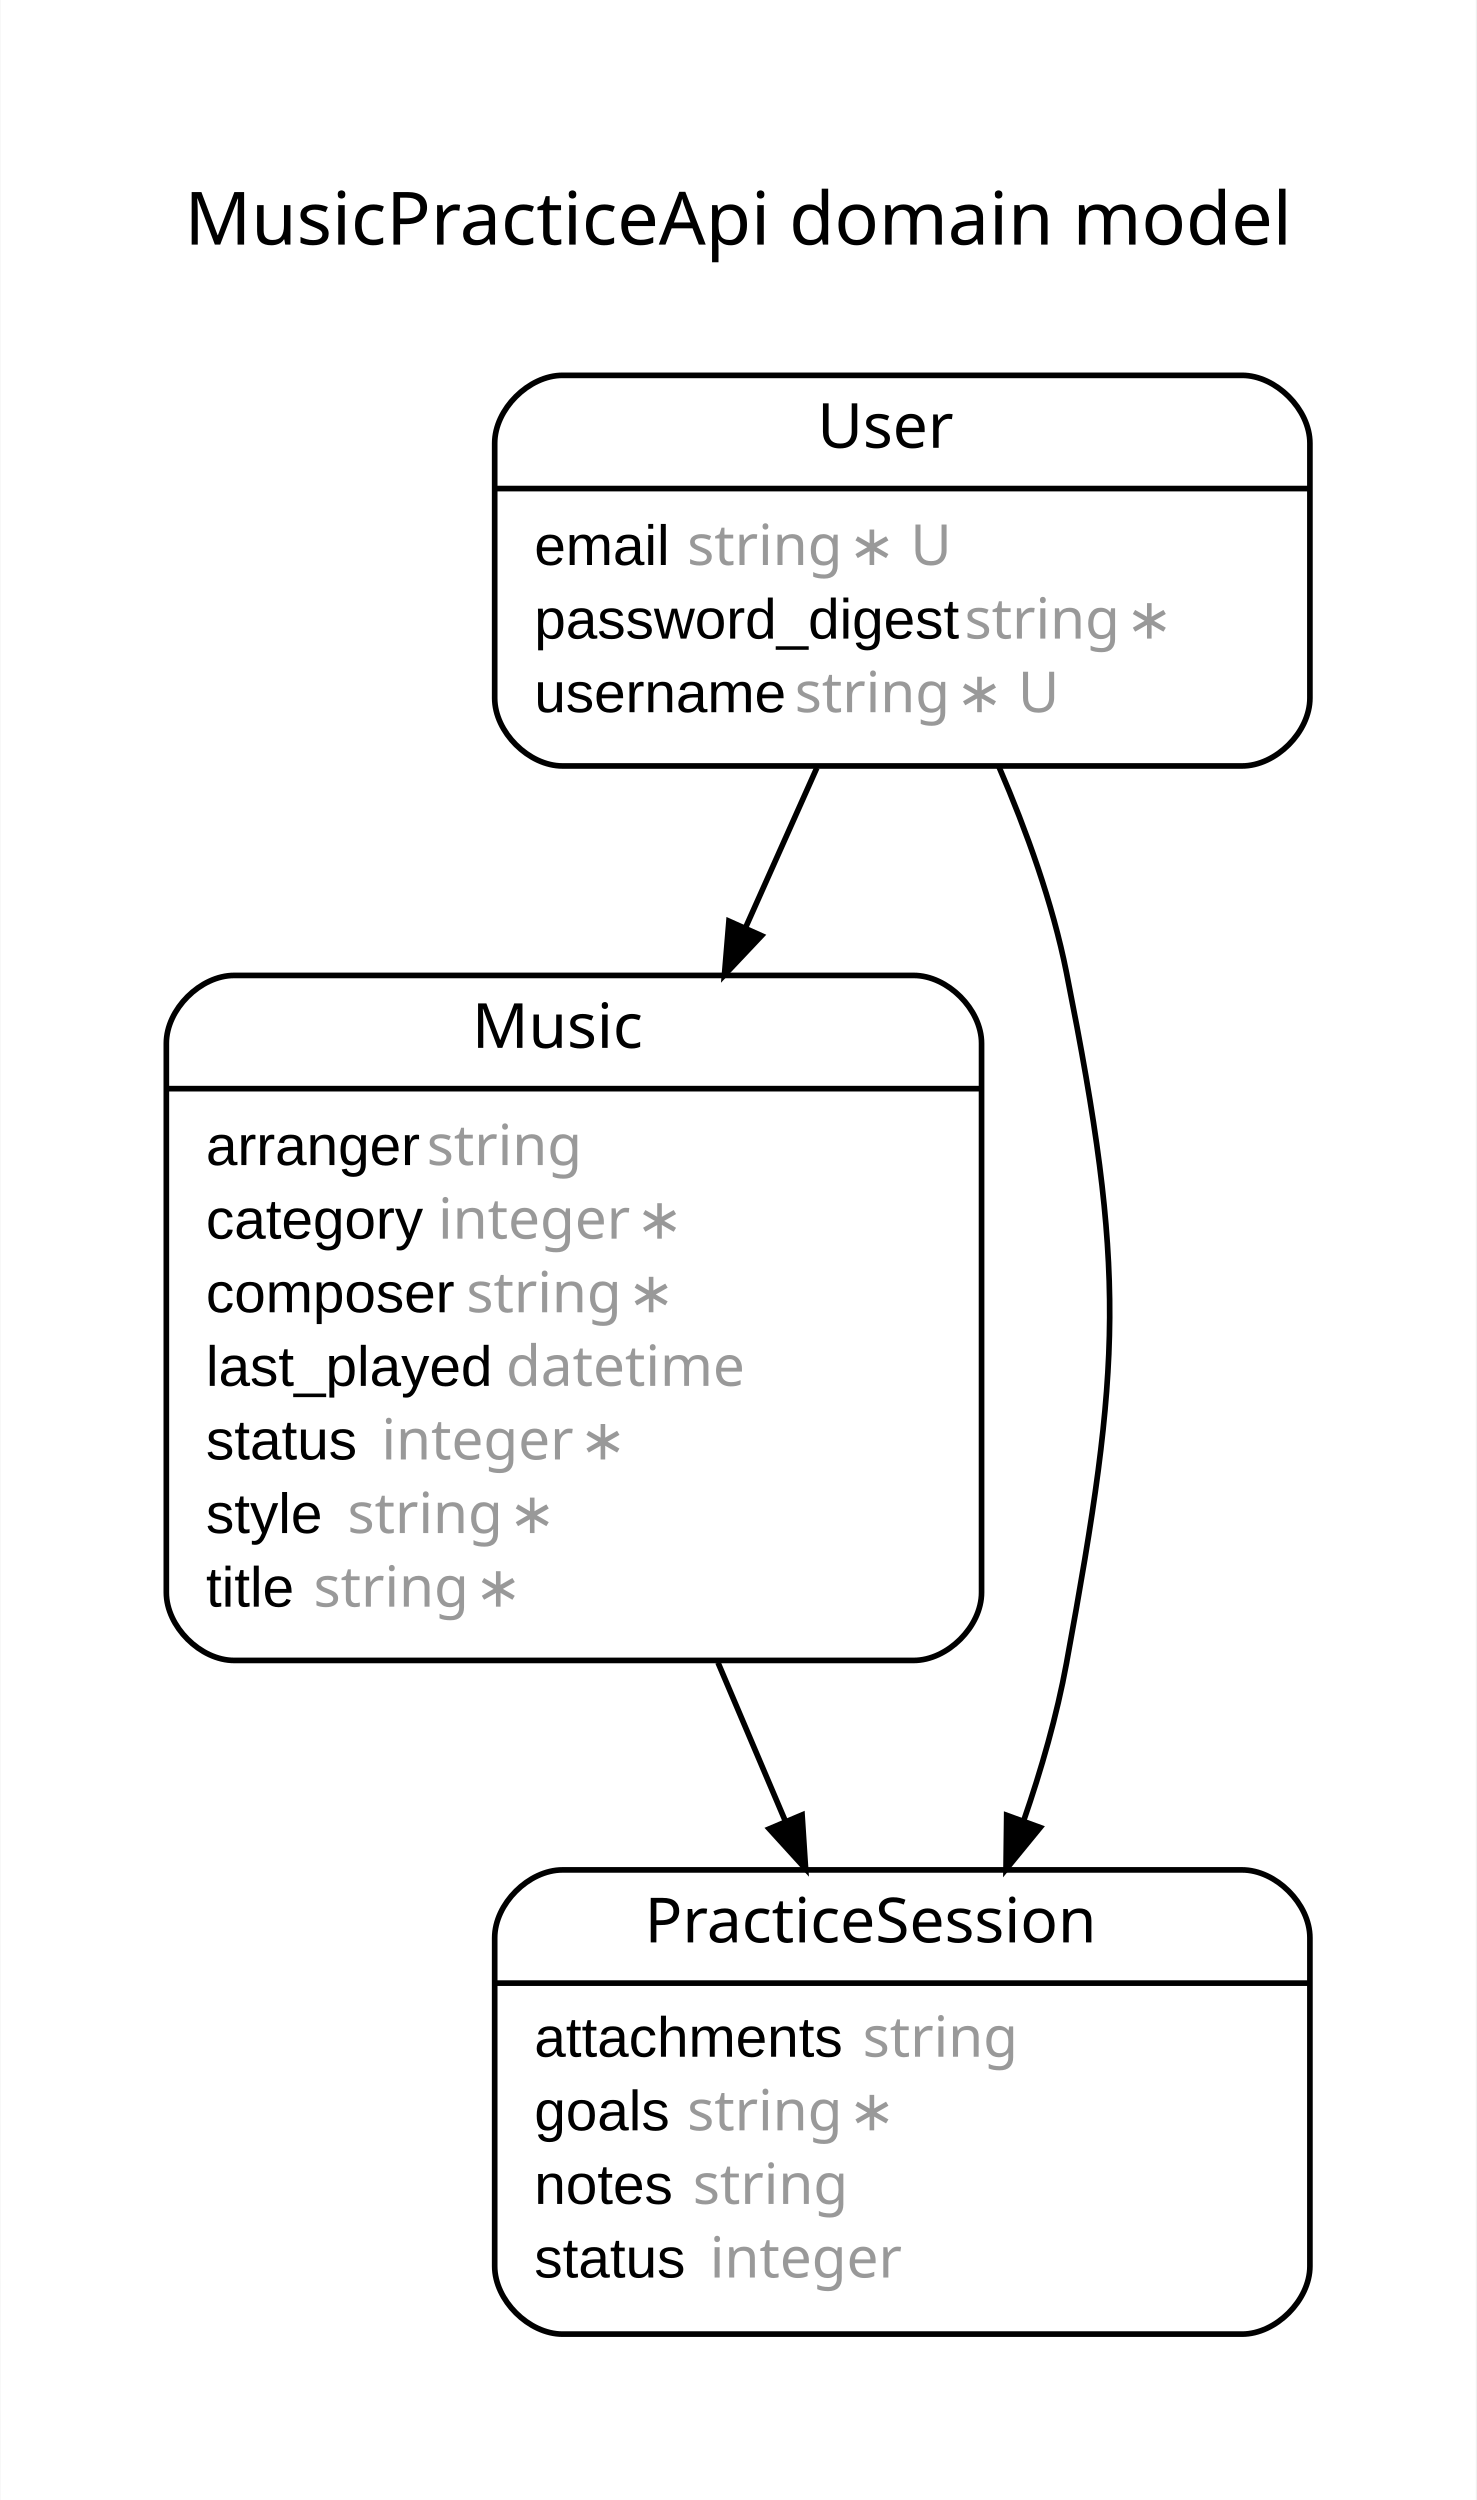
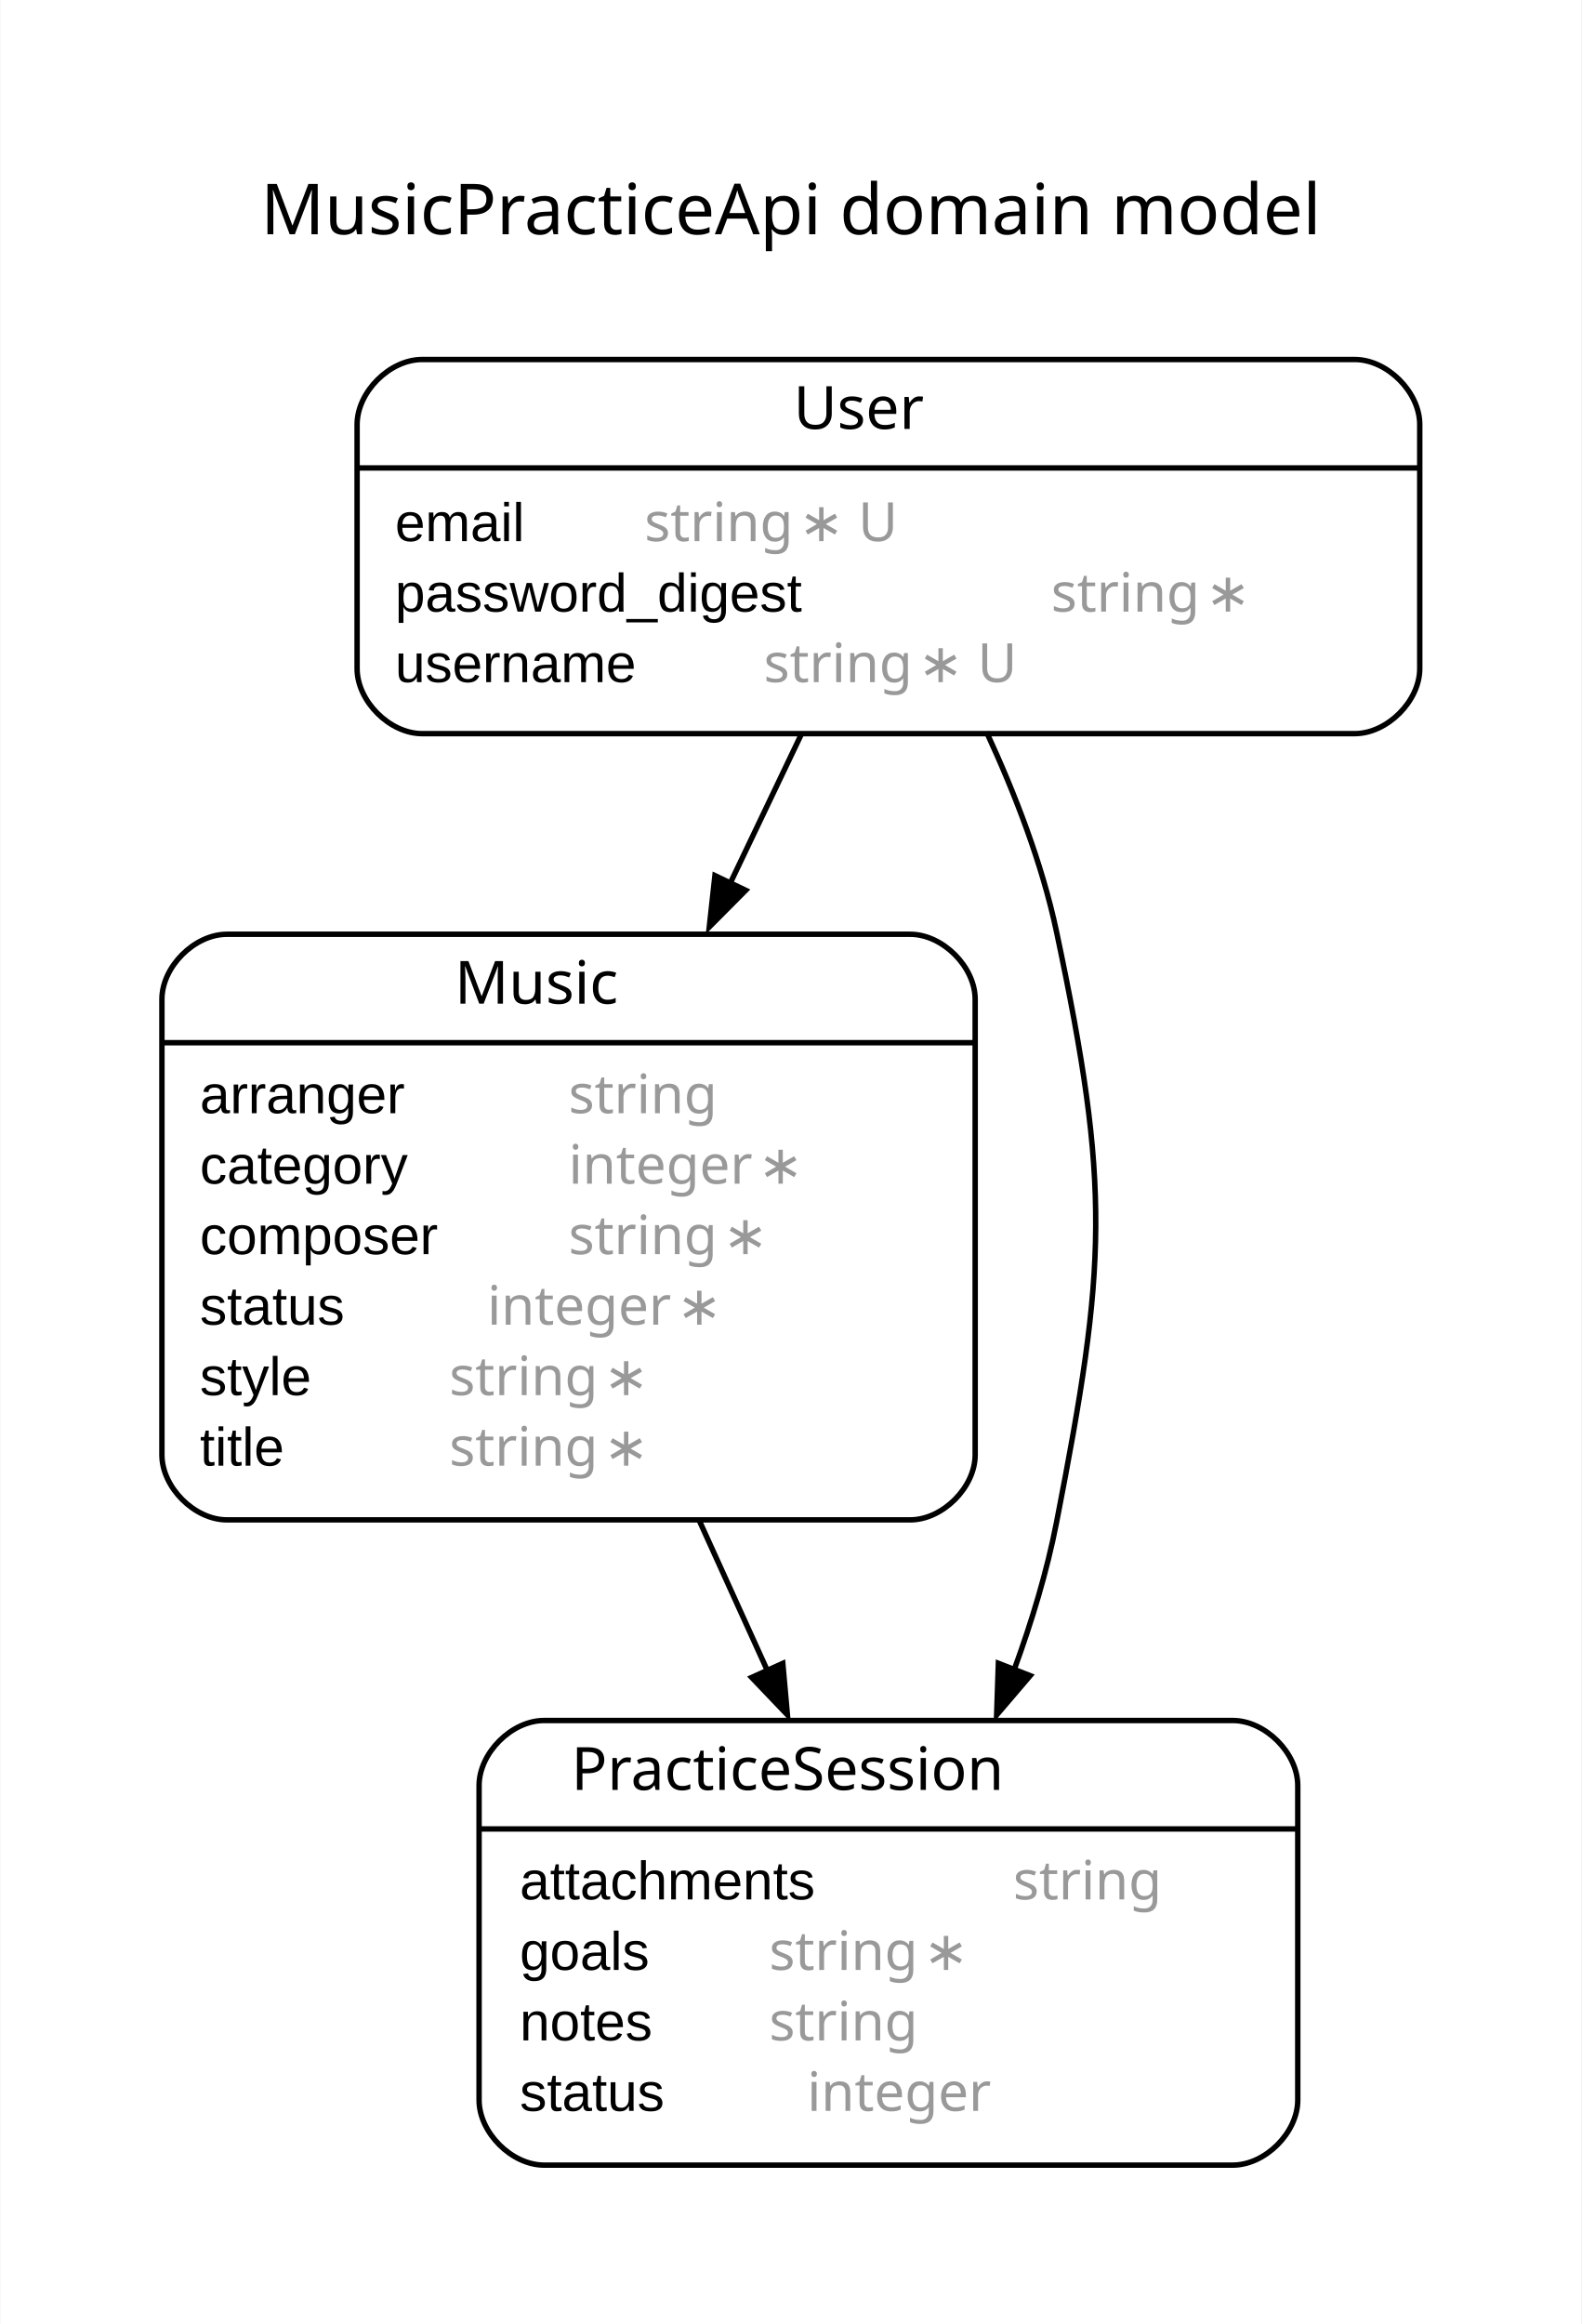
- <svg xmlns="http://www.w3.org/2000/svg" width="261pt" height="442pt" viewBox="0.00 0.00 260.60 441.60">
-   <g id="graph0" class="graph" transform="scale(1 1) rotate(0) translate(28.8 412.8)">
-     <polygon fill="white" stroke="none" points="-28.8,28.8 -28.8,-412.8 231.8,-412.8 231.8,28.8 -28.8,28.8" />
-     <text text-anchor="middle" x="101.5" y="-369.6" font-family="Arial Bold" font-size="13.00">MusicPracticeApi domain model</text>
+ <svg xmlns="http://www.w3.org/2000/svg" width="292pt" height="429pt" viewBox="0.00 0.00 291.60 428.60">
+   <g id="graph0" class="graph" transform="scale(1 1) rotate(0) translate(28.8 399.8)">
+     <polygon fill="white" stroke="none" points="-28.8,28.8 -28.8,-399.8 262.8,-399.8 262.8,28.8 -28.8,28.8" />
+     <text text-anchor="middle" x="117" y="-356.6" font-family="Arial Bold" font-size="13.00">MusicPracticeApi domain model</text>
    <g id="node1" class="node">
-       <path fill="none" stroke="black" d="M12.5,-119.5C12.5,-119.5 132.5,-119.5 132.5,-119.5 138.5,-119.5 144.5,-125.5 144.5,-131.5 144.5,-131.5 144.5,-228.5 144.5,-228.5 144.5,-234.5 138.5,-240.5 132.5,-240.5 132.5,-240.5 12.5,-240.5 12.5,-240.5 6.5,-240.5 0.5,-234.5 0.5,-228.5 0.5,-228.5 0.5,-131.5 0.5,-131.5 0.5,-125.5 6.5,-119.5 12.5,-119.5" />
-       <text text-anchor="start" x="54.5" y="-227.7" font-family="Arial Bold" font-size="11.00">Music</text>
-       <polyline fill="none" stroke="black" points="0.5,-220.5 144.5,-220.5 " />
-       <text text-anchor="start" x="7.5" y="-207" font-family="Arial" font-size="10.00">arranger </text>
-       <text text-anchor="start" x="46.5" y="-207" font-family="Arial Italic" font-size="10.00" fill="#999999">string</text>
-       <text text-anchor="start" x="7.5" y="-194" font-family="Arial" font-size="10.00">category </text>
-       <text text-anchor="start" x="48.5" y="-194" font-family="Arial Italic" font-size="10.00" fill="#999999">integer ∗</text>
-       <text text-anchor="start" x="7.5" y="-181" font-family="Arial" font-size="10.00">composer </text>
-       <text text-anchor="start" x="53.5" y="-181" font-family="Arial Italic" font-size="10.00" fill="#999999">string ∗</text>
-       <text text-anchor="start" x="7.5" y="-168" font-family="Arial" font-size="10.00">last_played </text>
-       <text text-anchor="start" x="60.5" y="-168" font-family="Arial Italic" font-size="10.00" fill="#999999">datetime</text>
-       <text text-anchor="start" x="7.5" y="-155" font-family="Arial" font-size="10.00">status </text>
-       <text text-anchor="start" x="38.5" y="-155" font-family="Arial Italic" font-size="10.00" fill="#999999">integer ∗</text>
-       <text text-anchor="start" x="7.5" y="-142" font-family="Arial" font-size="10.00">style </text>
-       <text text-anchor="start" x="32.5" y="-142" font-family="Arial Italic" font-size="10.00" fill="#999999">string ∗</text>
-       <text text-anchor="start" x="7.5" y="-129" font-family="Arial" font-size="10.00">title </text>
-       <text text-anchor="start" x="26.5" y="-129" font-family="Arial Italic" font-size="10.00" fill="#999999">string ∗</text>
+       <path fill="none" stroke="black" d="M13,-119.5C13,-119.5 139,-119.5 139,-119.5 145,-119.5 151,-125.5 151,-131.5 151,-131.5 151,-215.5 151,-215.5 151,-221.5 145,-227.5 139,-227.5 139,-227.5 13,-227.5 13,-227.5 7,-227.5 1,-221.5 1,-215.5 1,-215.5 1,-131.5 1,-131.5 1,-125.5 7,-119.5 13,-119.5" />
+       <text text-anchor="start" x="55" y="-214.7" font-family="Arial Bold" font-size="11.00">Music</text>
+       <polyline fill="none" stroke="black" points="1,-207.5 151,-207.5" />
+       <text text-anchor="start" x="8" y="-194.5" font-family="Arial" font-size="10.00">arranger </text>
+       <text text-anchor="start" x="76" y="-194.5" font-family="Arial Italic" font-size="10.00" fill="#999999">string</text>
+       <text text-anchor="start" x="8" y="-181.5" font-family="Arial" font-size="10.00">category </text>
+       <text text-anchor="start" x="76" y="-181.5" font-family="Arial Italic" font-size="10.00" fill="#999999">integer ∗</text>
+       <text text-anchor="start" x="8" y="-168.5" font-family="Arial" font-size="10.00">composer </text>
+       <text text-anchor="start" x="76" y="-168.5" font-family="Arial Italic" font-size="10.00" fill="#999999">string ∗</text>
+       <text text-anchor="start" x="8" y="-155.5" font-family="Arial" font-size="10.00">status </text>
+       <text text-anchor="start" x="61" y="-155.5" font-family="Arial Italic" font-size="10.00" fill="#999999">integer ∗</text>
+       <text text-anchor="start" x="8" y="-142.5" font-family="Arial" font-size="10.00">style </text>
+       <text text-anchor="start" x="54" y="-142.5" font-family="Arial Italic" font-size="10.00" fill="#999999">string ∗</text>
+       <text text-anchor="start" x="8" y="-129.5" font-family="Arial" font-size="10.00">title </text>
+       <text text-anchor="start" x="54" y="-129.5" font-family="Arial Italic" font-size="10.00" fill="#999999">string ∗</text>
    </g>
    <g id="node2" class="node">
-       <path fill="none" stroke="black" d="M70.5,-0.5C70.5,-0.5 190.5,-0.5 190.5,-0.5 196.5,-0.5 202.5,-6.5 202.5,-12.5 202.5,-12.5 202.5,-70.5 202.5,-70.5 202.5,-76.5 196.5,-82.5 190.5,-82.5 190.5,-82.5 70.5,-82.5 70.5,-82.5 64.5,-82.5 58.5,-76.5 58.5,-70.5 58.5,-70.5 58.5,-12.5 58.5,-12.5 58.5,-6.5 64.5,-0.5 70.5,-0.5" />
-       <text text-anchor="start" x="85" y="-69.7" font-family="Arial Bold" font-size="11.00">PracticeSession</text>
-       <polyline fill="none" stroke="black" points="58.5,-62.5 202.5,-62.5 " />
-       <text text-anchor="start" x="65.5" y="-49.5" font-family="Arial" font-size="10.00">attachments </text>
-       <text text-anchor="start" x="123.5" y="-49.5" font-family="Arial Italic" font-size="10.00" fill="#999999">string</text>
-       <text text-anchor="start" x="65.5" y="-36.5" font-family="Arial" font-size="10.00">goals </text>
-       <text text-anchor="start" x="92.5" y="-36.5" font-family="Arial Italic" font-size="10.00" fill="#999999">string ∗</text>
-       <text text-anchor="start" x="65.5" y="-23.5" font-family="Arial" font-size="10.00">notes </text>
-       <text text-anchor="start" x="93.5" y="-23.5" font-family="Arial Italic" font-size="10.00" fill="#999999">string</text>
-       <text text-anchor="start" x="65.5" y="-10.5" font-family="Arial" font-size="10.00">status </text>
-       <text text-anchor="start" x="96.5" y="-10.5" font-family="Arial Italic" font-size="10.00" fill="#999999">integer</text>
+       <path fill="none" stroke="black" d="M71.5,-0.5C71.5,-0.5 198.5,-0.5 198.5,-0.5 204.5,-0.5 210.5,-6.5 210.5,-12.5 210.5,-12.5 210.5,-70.5 210.5,-70.5 210.5,-76.5 204.5,-82.5 198.5,-82.5 198.5,-82.5 71.5,-82.5 71.5,-82.5 65.5,-82.5 59.5,-76.5 59.5,-70.5 59.5,-70.5 59.5,-12.5 59.5,-12.5 59.5,-6.5 65.5,-0.5 71.5,-0.5" />
+       <text text-anchor="start" x="76.5" y="-69.7" font-family="Arial Bold" font-size="11.00">PracticeSession</text>
+       <polyline fill="none" stroke="black" points="59.5,-62.5 210.5,-62.5" />
+       <text text-anchor="start" x="67" y="-49.5" font-family="Arial" font-size="10.00">attachments </text>
+       <text text-anchor="start" x="158" y="-49.5" font-family="Arial Italic" font-size="10.00" fill="#999999">string</text>
+       <text text-anchor="start" x="67" y="-36.5" font-family="Arial" font-size="10.00">goals </text>
+       <text text-anchor="start" x="113" y="-36.5" font-family="Arial Italic" font-size="10.00" fill="#999999">string ∗</text>
+       <text text-anchor="start" x="67" y="-23.5" font-family="Arial" font-size="10.00">notes </text>
+       <text text-anchor="start" x="113" y="-23.5" font-family="Arial Italic" font-size="10.00" fill="#999999">string</text>
+       <text text-anchor="start" x="67" y="-10.5" font-family="Arial" font-size="10.00">status </text>
+       <text text-anchor="start" x="120" y="-10.5" font-family="Arial Italic" font-size="10.00" fill="#999999">integer</text>
    </g>
    <g id="edge2" class="edge">
-       <path fill="none" stroke="black" d="M97.94,-119.129C101.907,-109.792 105.965,-100.243 109.809,-91.195" />
-       <polygon fill="black" stroke="black" points="112.8,-92.211 113.42,-82.696 107.002,-89.748 112.8,-92.211" />
+       <path fill="none" stroke="black" d="M100,-119.62C104.21,-110.34 108.58,-100.71 112.75,-91.53" />
+       <polygon fill="black" stroke="black" points="115.52,-93.04 116.37,-83.54 109.78,-90.44 115.52,-93.04" />
    </g>
    <g id="node3" class="node">
-       <path fill="none" stroke="black" d="M70.5,-277.5C70.5,-277.5 190.5,-277.5 190.5,-277.5 196.5,-277.5 202.5,-283.5 202.5,-289.5 202.5,-289.5 202.5,-334.5 202.5,-334.5 202.5,-340.5 196.5,-346.5 190.5,-346.5 190.5,-346.5 70.5,-346.5 70.5,-346.5 64.5,-346.5 58.5,-340.5 58.5,-334.5 58.5,-334.5 58.5,-289.5 58.5,-289.5 58.5,-283.5 64.5,-277.5 70.5,-277.5" />
-       <text text-anchor="start" x="115.5" y="-333.7" font-family="Arial Bold" font-size="11.00">User</text>
-       <polyline fill="none" stroke="black" points="58.5,-326.5 202.5,-326.5 " />
-       <text text-anchor="start" x="65.5" y="-313" font-family="Arial" font-size="10.00">email </text>
-       <text text-anchor="start" x="92.5" y="-313" font-family="Arial Italic" font-size="10.00" fill="#999999">string ∗ U</text>
-       <text text-anchor="start" x="65.5" y="-300" font-family="Arial" font-size="10.00">password_digest </text>
-       <text text-anchor="start" x="141.5" y="-300" font-family="Arial Italic" font-size="10.00" fill="#999999">string ∗</text>
-       <text text-anchor="start" x="65.5" y="-287" font-family="Arial" font-size="10.00">username </text>
-       <text text-anchor="start" x="111.5" y="-287" font-family="Arial Italic" font-size="10.00" fill="#999999">string ∗ U</text>
+       <path fill="none" stroke="black" d="M49,-264.5C49,-264.5 221,-264.5 221,-264.5 227,-264.5 233,-270.5 233,-276.5 233,-276.5 233,-321.5 233,-321.5 233,-327.5 227,-333.5 221,-333.5 221,-333.5 49,-333.5 49,-333.5 43,-333.5 37,-327.5 37,-321.5 37,-321.5 37,-276.5 37,-276.5 37,-270.5 43,-264.5 49,-264.5" />
+       <text text-anchor="start" x="117.5" y="-320.7" font-family="Arial Bold" font-size="11.00">User</text>
+       <polyline fill="none" stroke="black" points="37,-313.5 233,-313.5" />
+       <text text-anchor="start" x="44" y="-300" font-family="Arial" font-size="10.00">email </text>
+       <text text-anchor="start" x="90" y="-300" font-family="Arial Italic" font-size="10.00" fill="#999999">string ∗ U</text>
+       <text text-anchor="start" x="44" y="-287" font-family="Arial" font-size="10.00">password_digest </text>
+       <text text-anchor="start" x="165" y="-287" font-family="Arial Italic" font-size="10.00" fill="#999999">string ∗</text>
+       <text text-anchor="start" x="44" y="-274" font-family="Arial" font-size="10.00">username </text>
+       <text text-anchor="start" x="112" y="-274" font-family="Arial Italic" font-size="10.00" fill="#999999">string ∗ U</text>
+     </g>
+     <g id="edge1" class="edge">
+       <path fill="none" stroke="black" d="M119.03,-264.58C114.9,-255.92 110.3,-246.31 105.71,-236.68" />
+       <polygon fill="black" stroke="black" points="108.68,-235.61 101.96,-228.85 103,-238.32 108.68,-235.61" />
    </g>
    <g id="edge3" class="edge">
-       <path fill="none" stroke="black" d="M115.413,-277.183C111.505,-268.426 107.157,-258.679 102.769,-248.845" />
-       <polygon fill="black" stroke="black" points="105.627,-247.519 99.083,-240.584 99.874,-250.086 105.627,-247.519" />
-     </g>
-     <g id="edge1" class="edge">
-       <path fill="none" stroke="black" d="M147.59,-277.308C152.439,-266.056 157.062,-253.256 159.5,-241 170.08,-187.82 169.27,-172.335 159.5,-119 157.813,-109.789 155.071,-100.248 151.93,-91.159" />
-       <polygon fill="black" stroke="black" points="154.856,-89.988 148.818,-82.608 148.936,-92.143 154.856,-89.988" />
+       <path fill="none" stroke="black" d="M153.1,-264.78C158.34,-253.45 163.36,-240.48 166,-228 176.03,-180.6 175.27,-166.55 166,-119 164.25,-110.01 161.44,-100.73 158.2,-91.88" />
+       <polygon fill="black" stroke="black" points="161.15,-90.77 154.96,-83.52 155.28,-93.05 161.15,-90.77" />
    </g>
  </g>
</svg>
